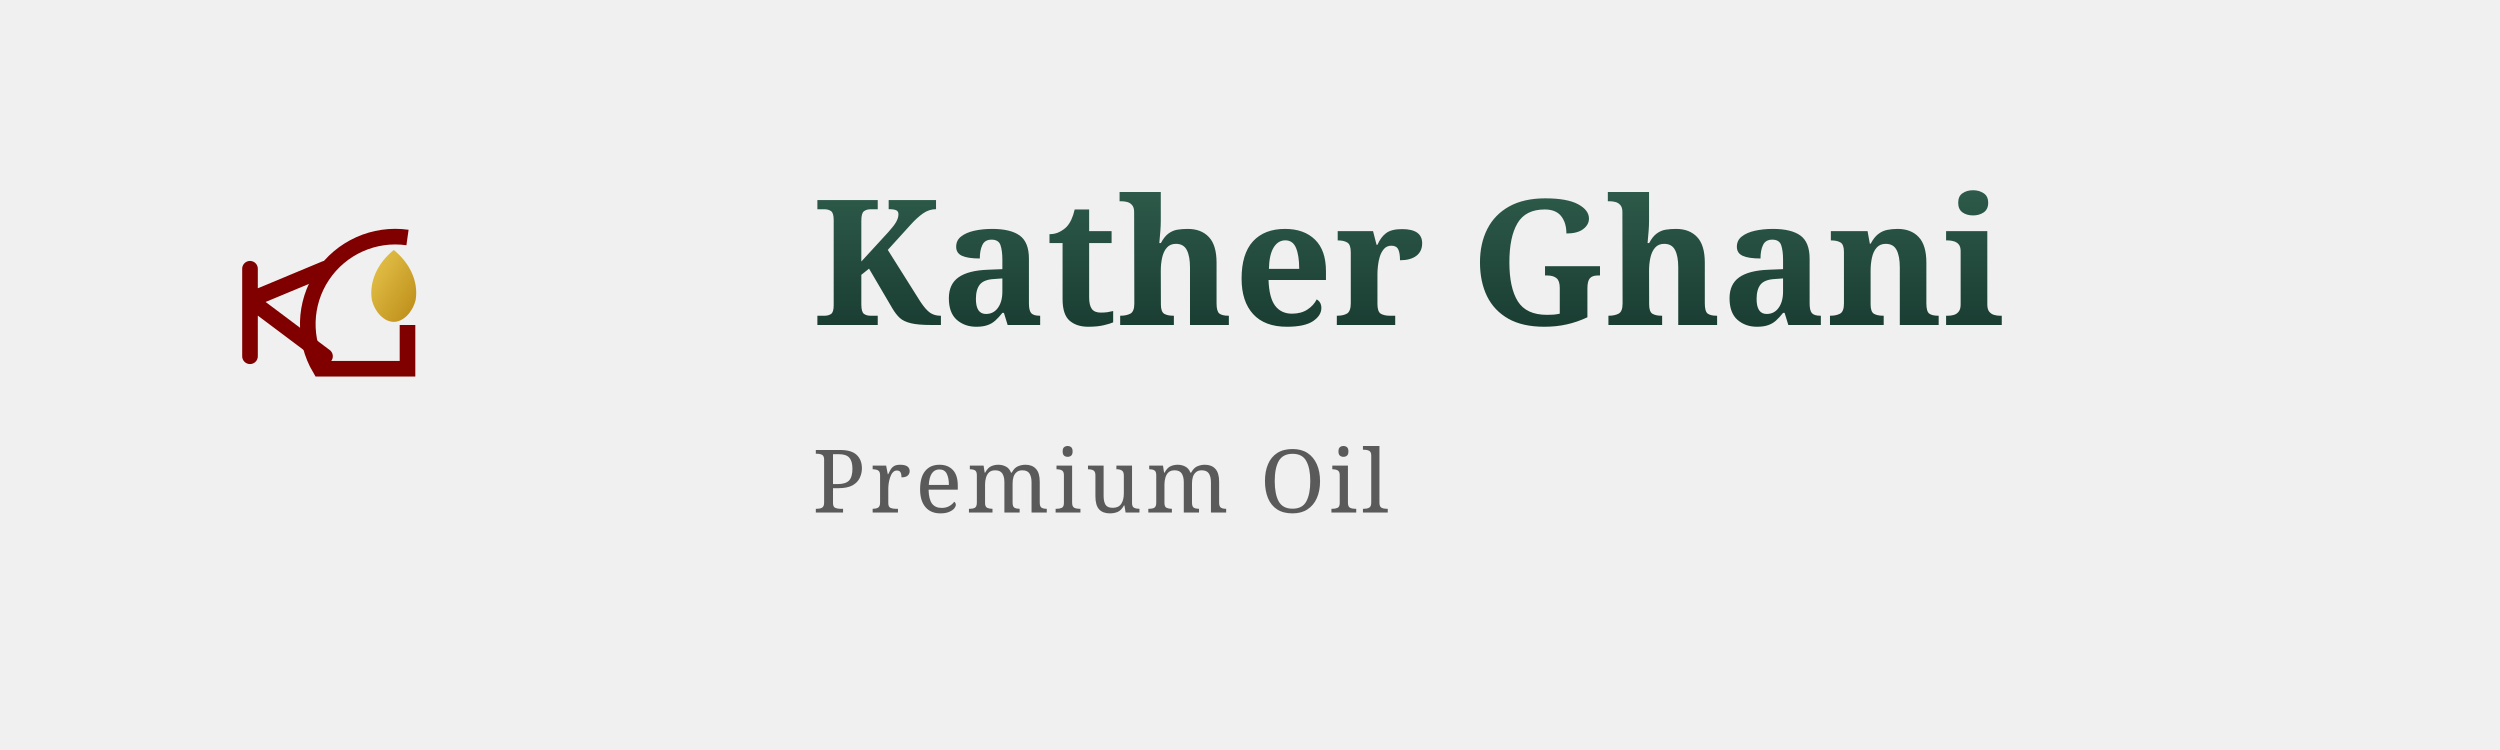
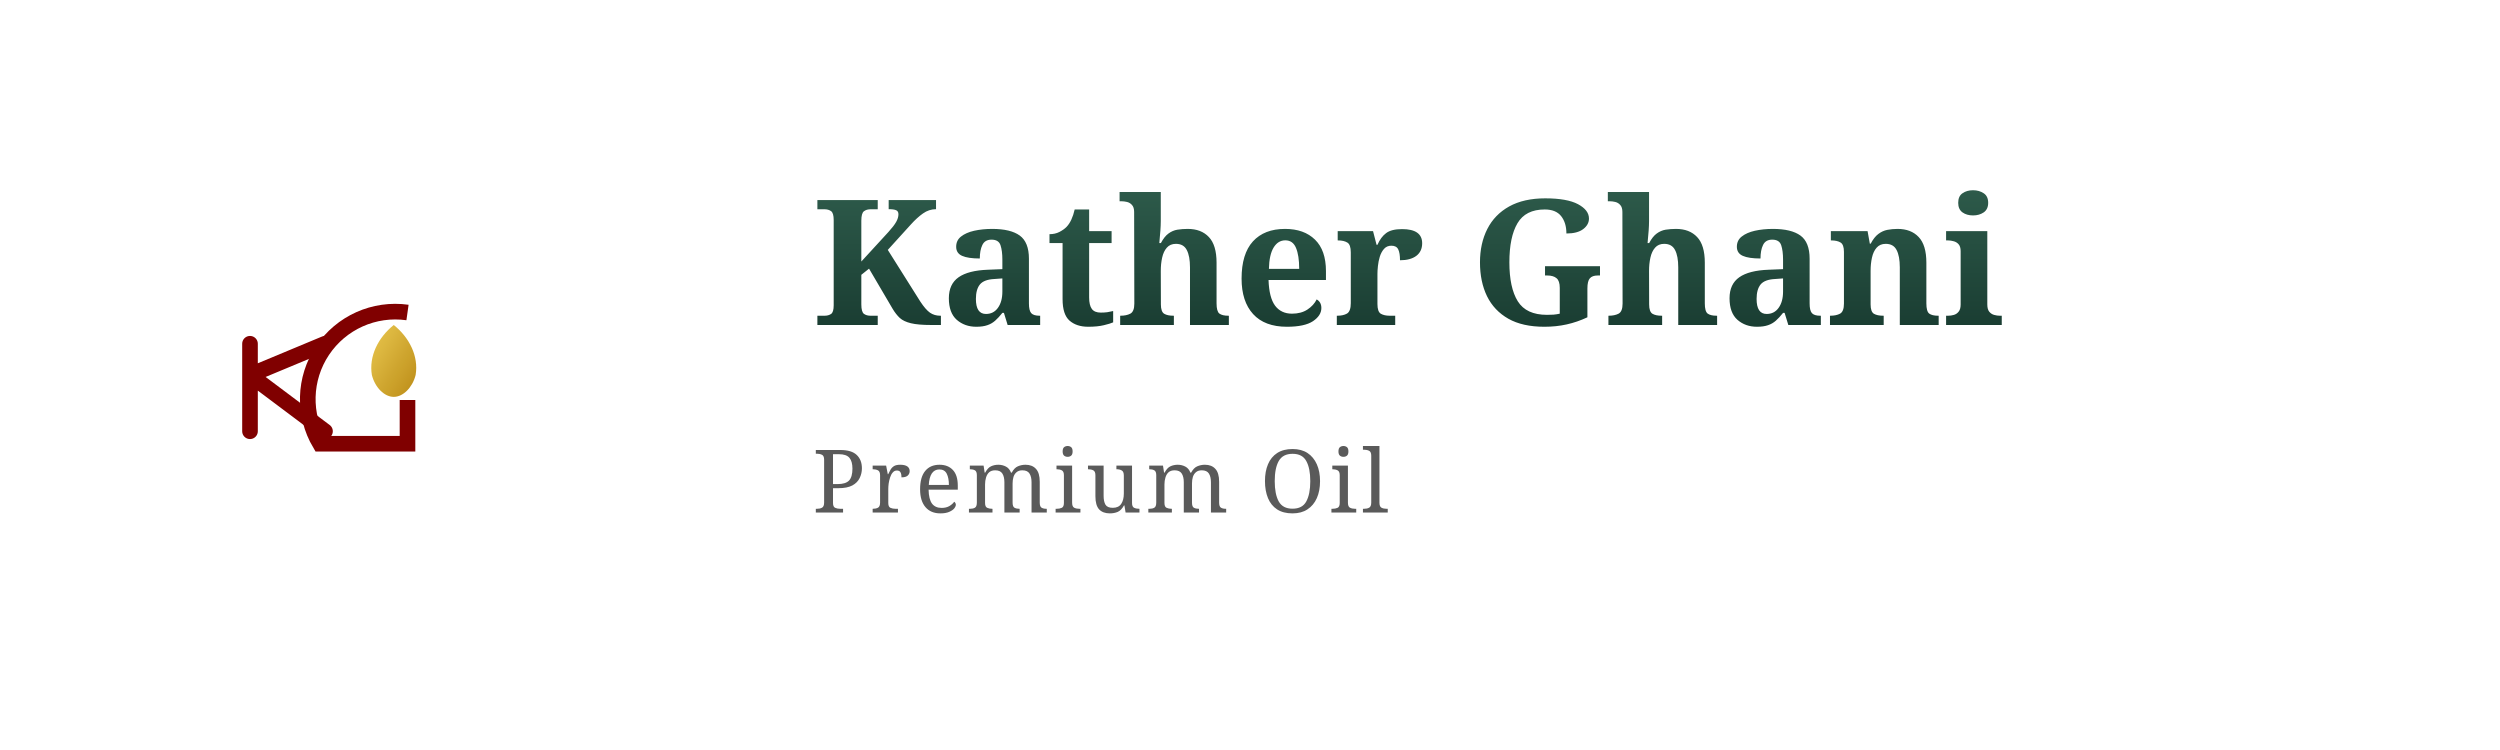
<svg xmlns="http://www.w3.org/2000/svg" viewBox="0 0 400 120" width="400" height="120">
  <defs>
    <linearGradient id="gold-w" x1="0%" y1="0%" x2="100%" y2="100%">
      <stop offset="0%" style="stop-color:#E8C547" />
      <stop offset="100%" style="stop-color:#B8860B" />
    </linearGradient>
    <linearGradient id="green-w" x1="0%" y1="0%" x2="0%" y2="100%">
      <stop offset="0%" style="stop-color:#2d5a4a" />
      <stop offset="100%" style="stop-color:#1a3d32" />
    </linearGradient>
  </defs>
-   <path d="M40 43 L40 57 M40 48 L52 43 M40 48 L52 57" fill="none" stroke="#800000" stroke-width="2.5" stroke-linecap="round" stroke-linejoin="round" />
-   <path d="M65.2 38 A14 14 0 0 0 51.2 59 L65.2 59 L65.2 52" fill="none" stroke="#800000" stroke-width="2.5" />
-   <path d="M63 40 C60.5 42 59 45 59.5 48 C60 50 61.5 51.5 63 51.5 C64.5 51.5 66 50 66.5 48 C67 45 65.5 42 63 40 Z" fill="url(#gold-w)" opacity="0.95" />
-   <path d="M63 51.5 L63 54" stroke="url(#gold-w)" stroke-width="0.8" stroke-linecap="round" opacity="0.9" />
+   <rect width="400" height="120" fill="#ffffff" />
+   <g transform="translate(0, 12)">
+     <path d="M40 43 L40 57 M40 48 L52 43 M40 48 L52 57" fill="none" stroke="#800000" stroke-width="2.5" stroke-linecap="round" stroke-linejoin="round" />
+     <path d="M65.2 38 A14 14 0 0 0 51.2 59 L65.2 59 L65.2 52" fill="none" stroke="#800000" stroke-width="2.5" />
+     <path d="M63 40 C60.5 42 59 45 59.5 48 C60 50 61.5 51.5 63 51.5 C64.5 51.5 66 50 66.5 48 C67 45 65.5 42 63 40 Z" fill="url(#gold-w)" opacity="0.95" />
+     <path d="M63 51.5 L63 54" stroke="url(#gold-w)" stroke-width="0.8" stroke-linecap="round" opacity="0.9" />
+   </g>
  <text x="130" y="52" font-family="Georgia, serif" font-size="28" font-weight="bold" fill="url(#green-w)">Kather Ghani</text>
  <text x="130" y="82" font-family="Georgia, serif" font-size="14" fill="#5a5a5a" letter-spacing="0.05em">Premium Oil</text>
</svg>
